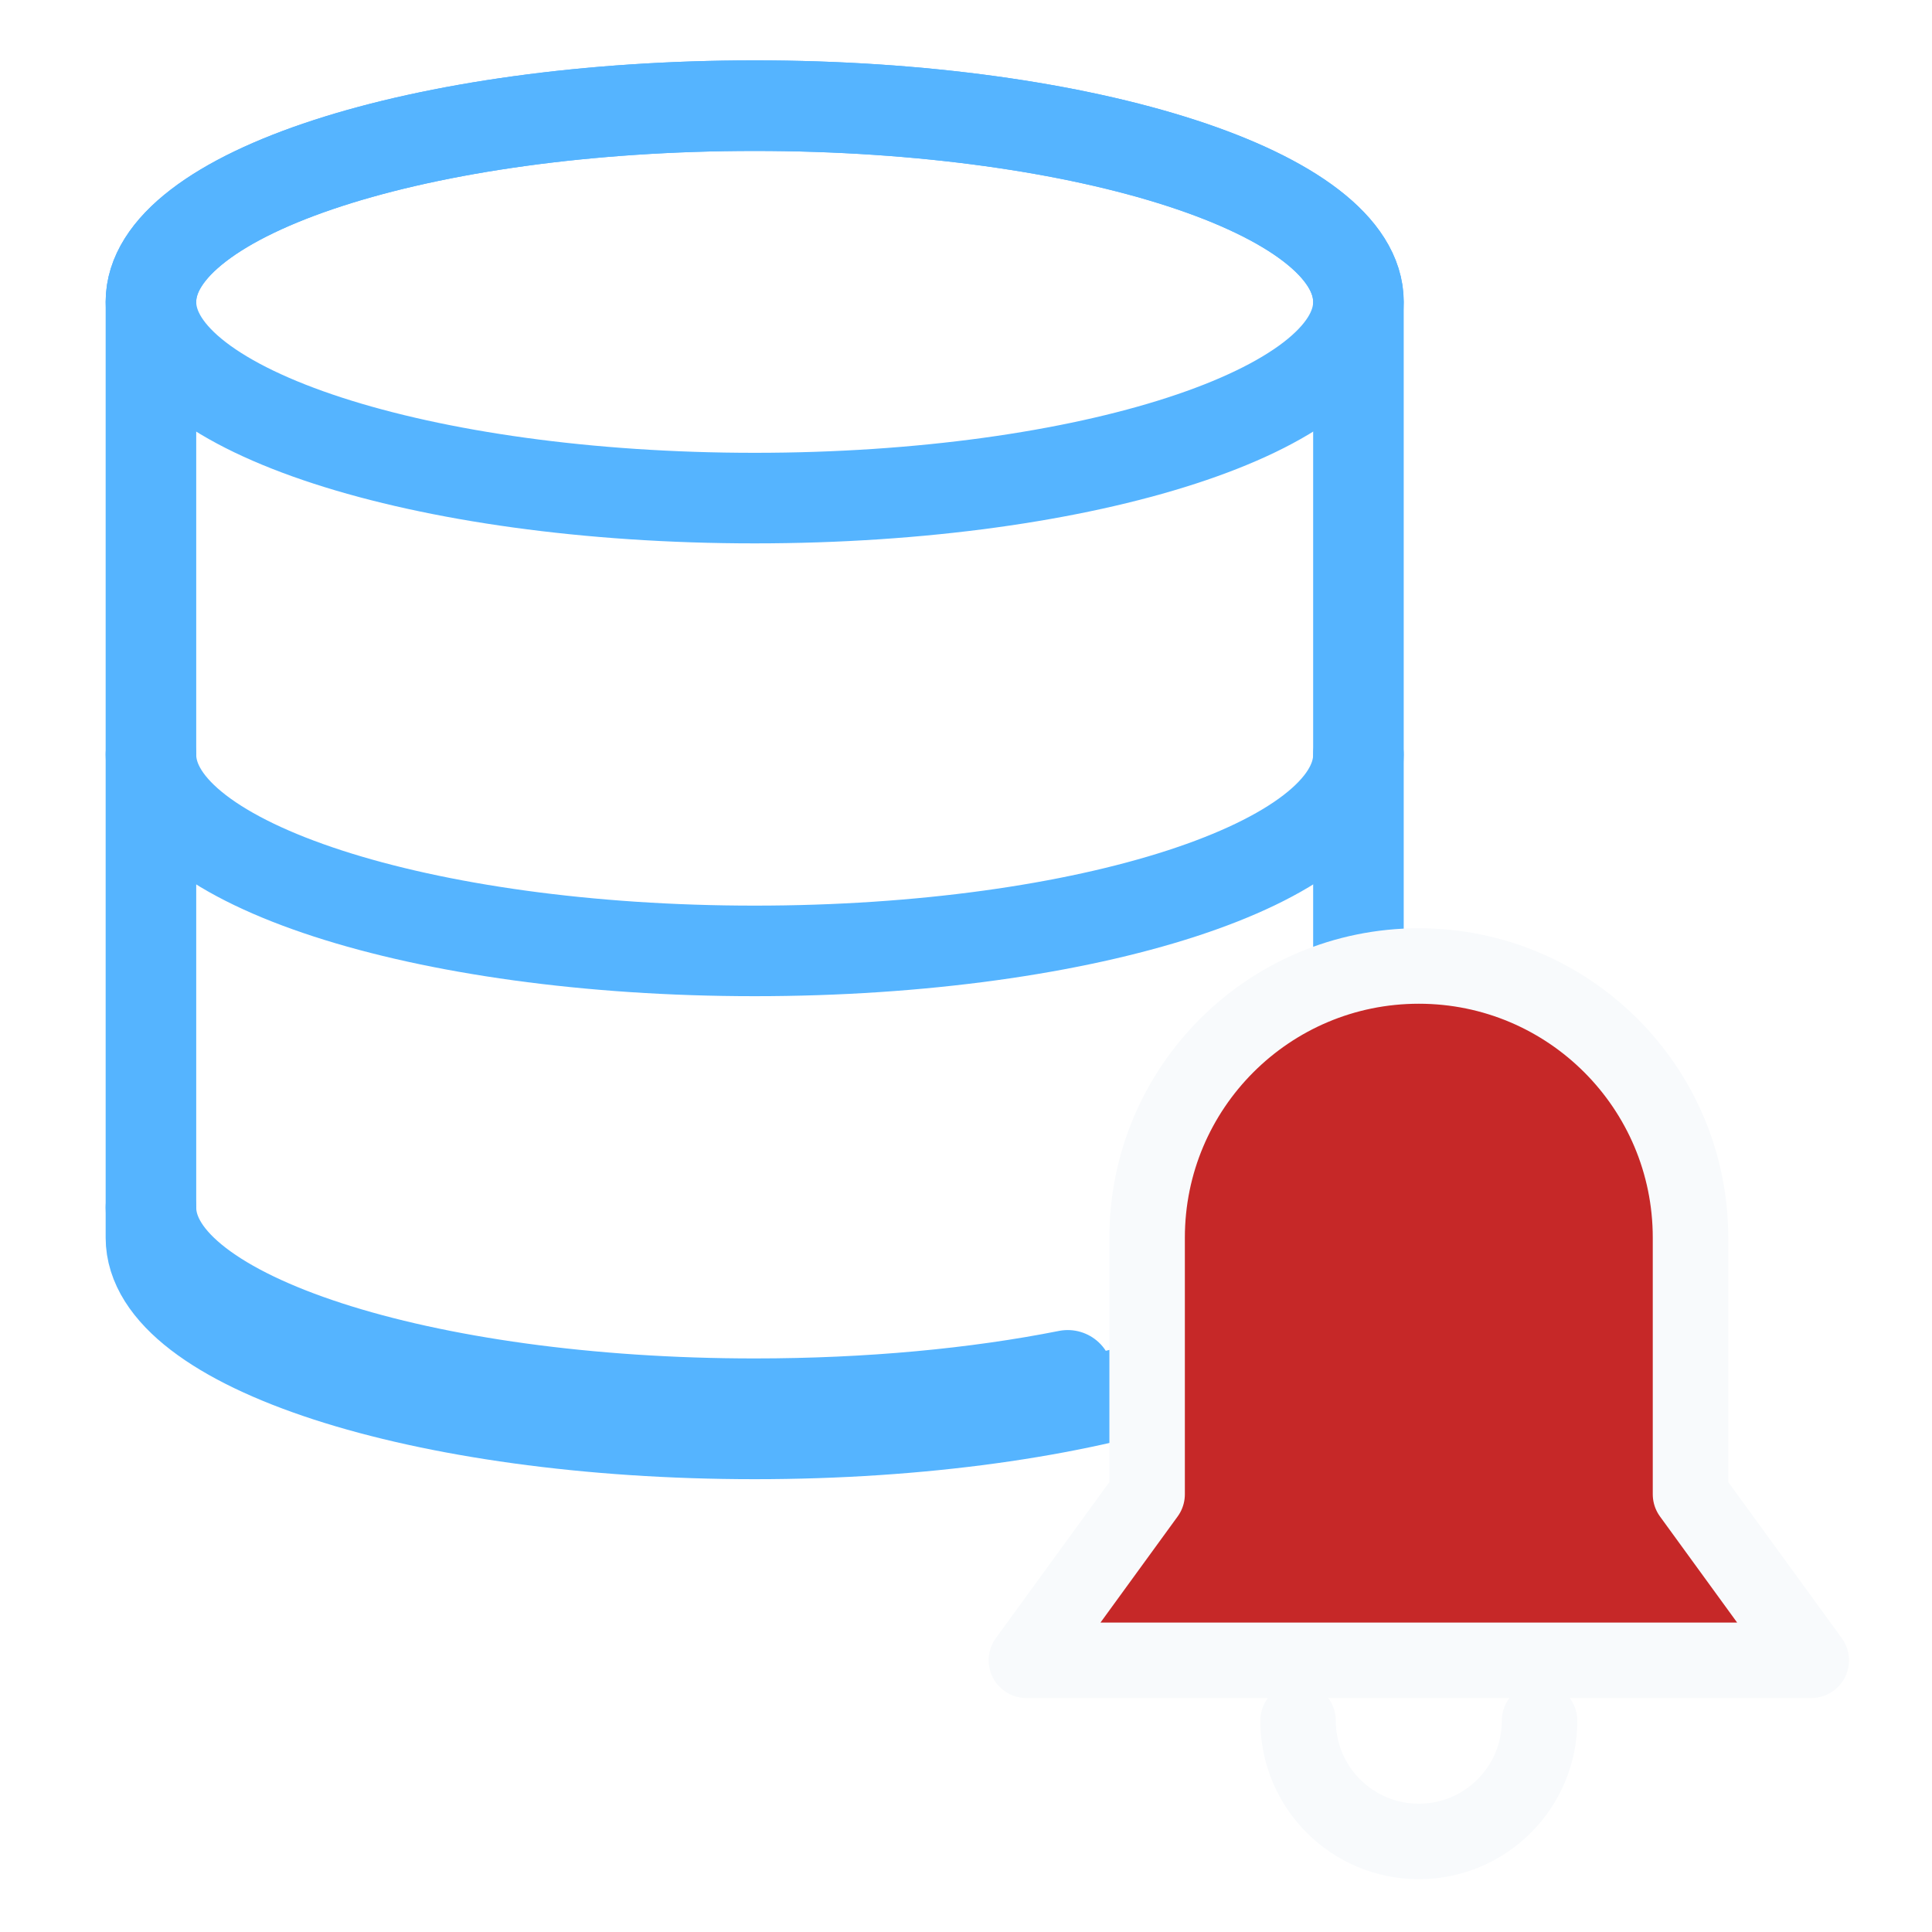
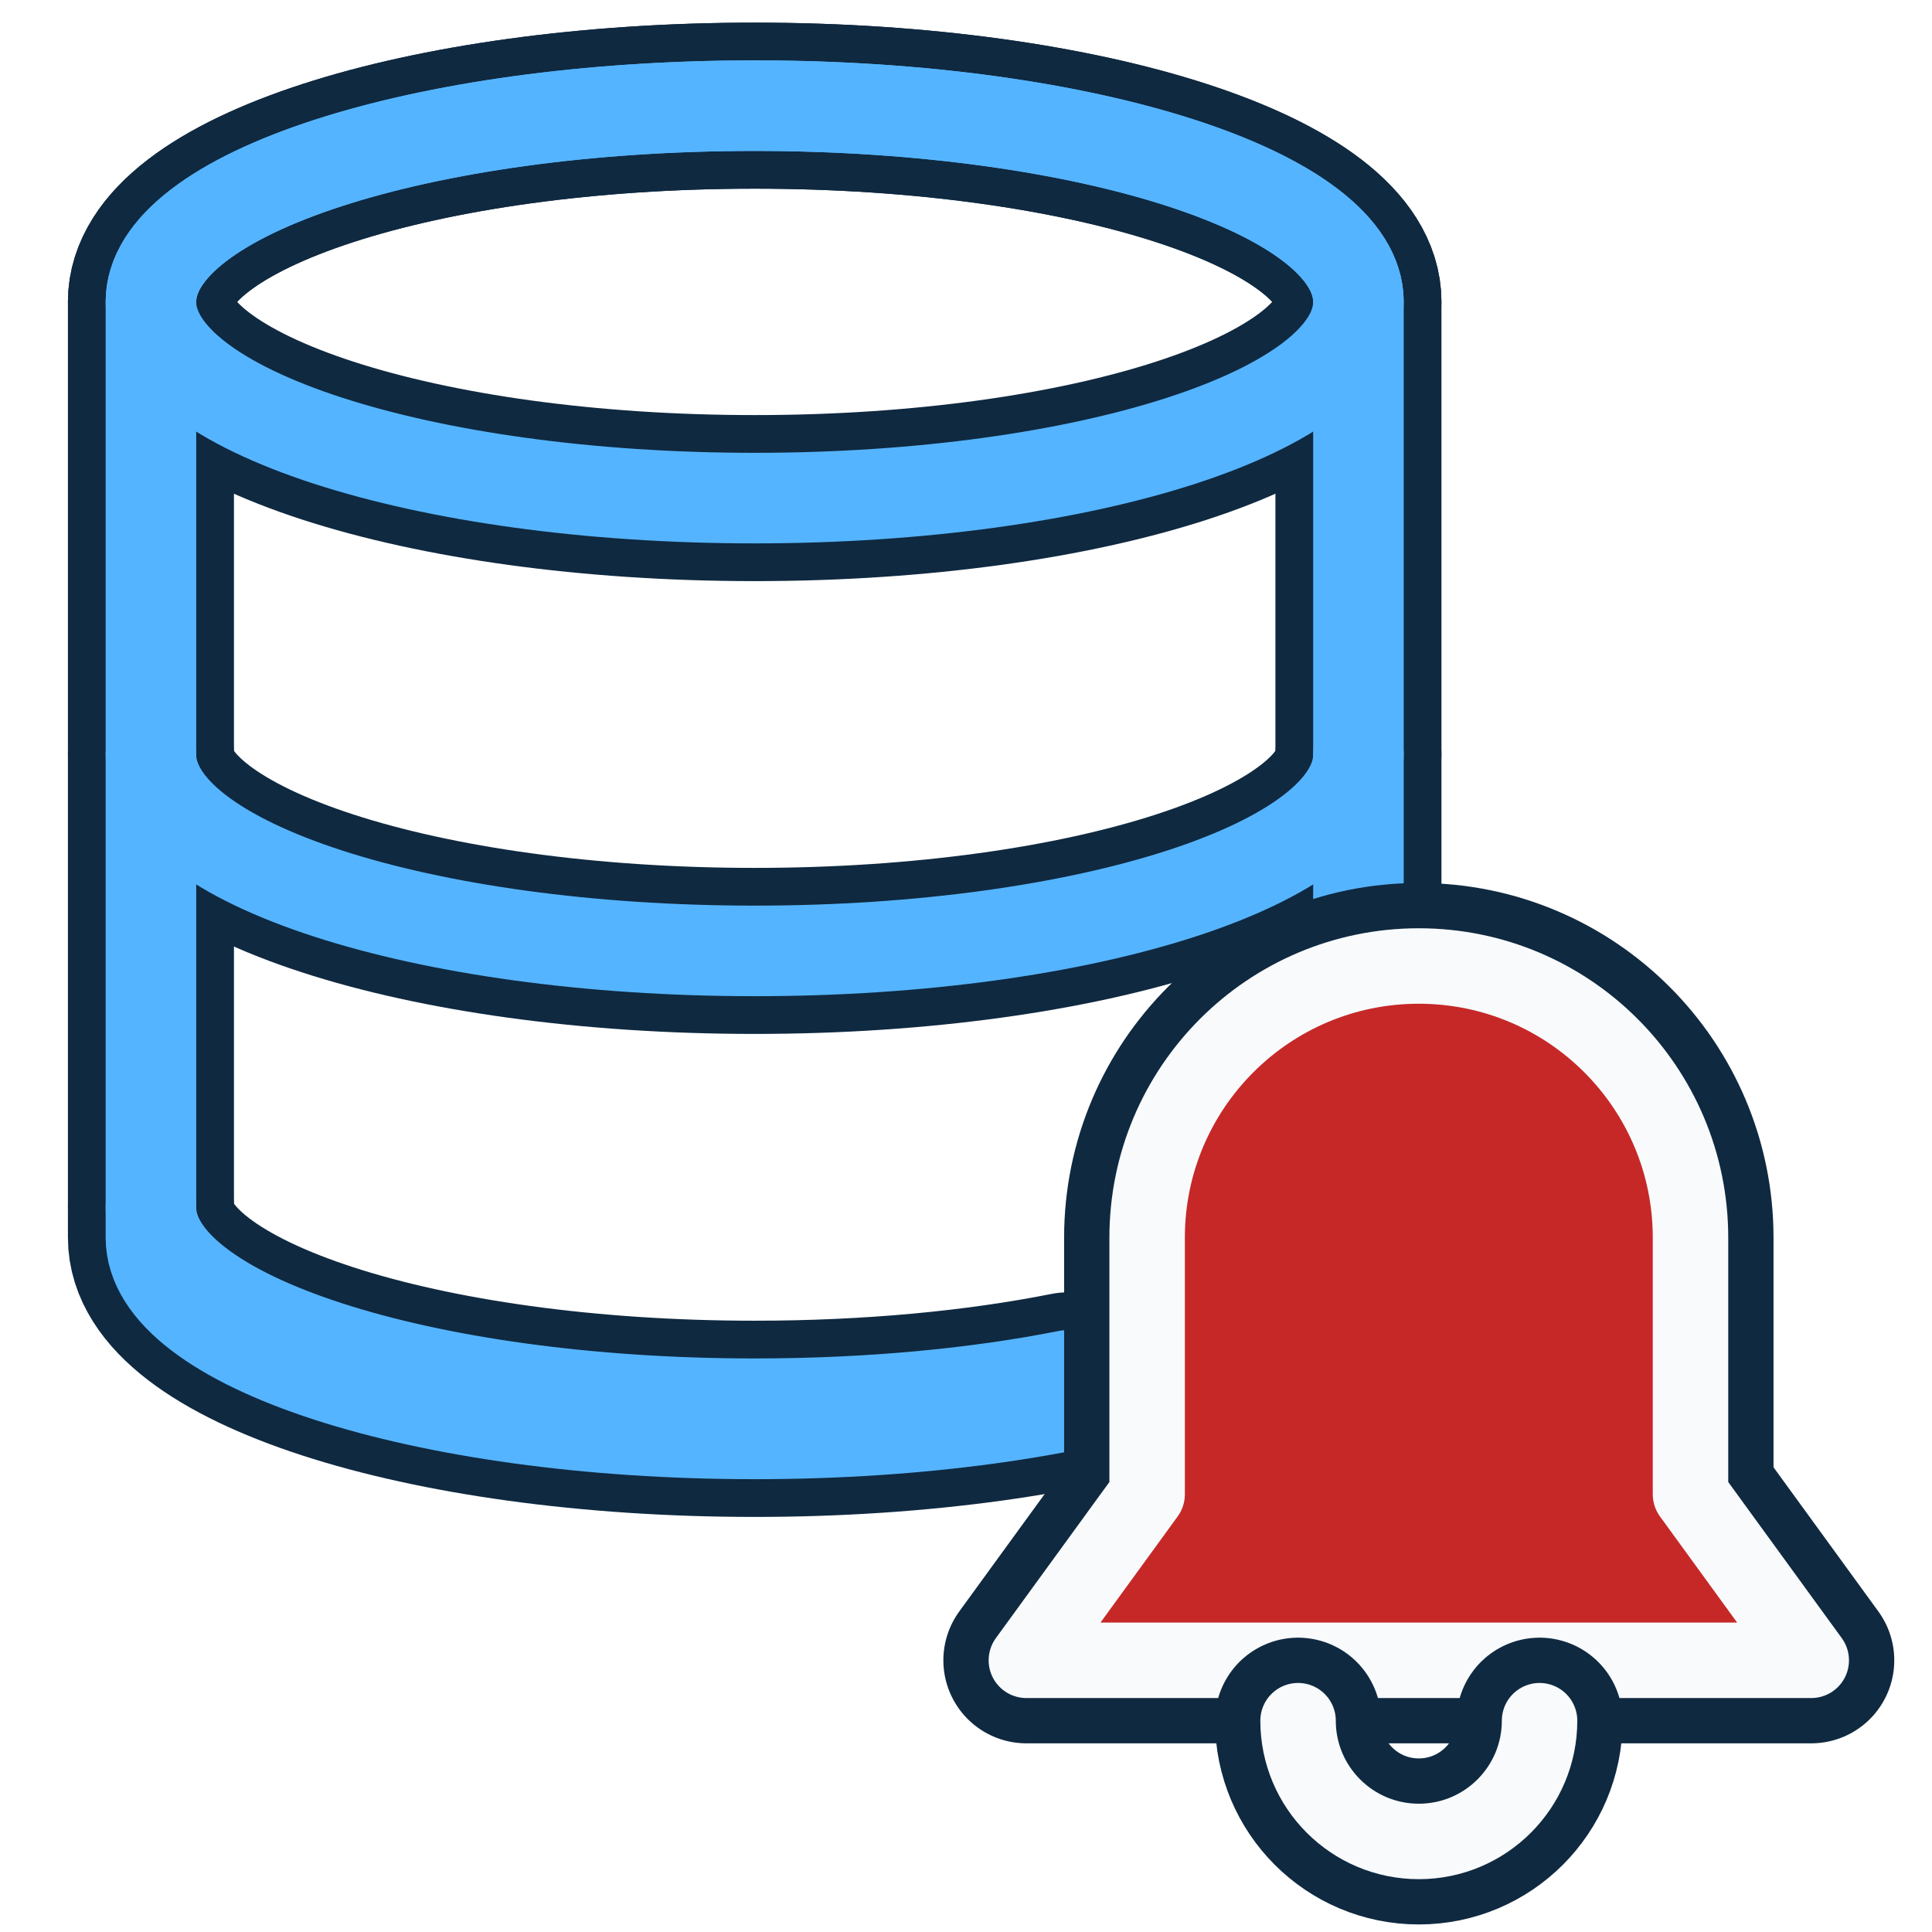
<svg xmlns="http://www.w3.org/2000/svg" viewBox="0 0 64 64">
+   <path d="M5 10c0-3.59 8.95-6.5 20-6.5S45 6.41 45 10v31c0 3.59-8.95 6.5-20 6.5S5 44.59 5 41Z" fill="none" stroke="#0F2940" stroke-width="5.5" stroke-linejoin="round" />
+   <g fill="none" stroke="#0F2940" stroke-width="5.5" stroke-linecap="round" stroke-linejoin="round">
+     <ellipse cx="25" cy="10" rx="20" ry="6.5" />
+     <path d="M5 25c0 3.59 8.95 6.5 20 6.5S45 28.59 45 25" />
+     <path d="M5 40c0 3.59 8.95 6.5 20 6.5 3.8 0 7.35-.34 10.37-.94" />
+   </g>
  <path d="M5 10c0-3.59 8.95-6.5 20-6.5S45 6.41 45 10v31c0 3.59-8.95 6.5-20 6.5S5 44.59 5 41Z" fill="none" stroke="#55B4FF" stroke-width="3" stroke-linejoin="round" />
  <g fill="none" stroke="#55B4FF" stroke-width="3" stroke-linecap="round" stroke-linejoin="round">
    <ellipse cx="25" cy="10" rx="20" ry="6.5" />
    <path d="M5 25c0 3.59 8.95 6.5 20 6.5S45 28.59 45 25" />
    <path d="M5 40c0 3.59 8.95 6.5 20 6.5 3.8 0 7.35-.34 10.37-.94" />
  </g>
+   <path d="M38 49.5V41a9 9 0 0 1 18 0v8.5l4 5.5H34Z" fill="#C62828" stroke="#0F2940" stroke-width="5.5" stroke-linejoin="round" />
  <path d="M38 49.5V41a9 9 0 0 1 18 0v8.5l4 5.5H34Z" fill="#C62828" stroke="#F8FAFC" stroke-width="2.5" stroke-linejoin="round" />
+   <path d="M43 57a4 4 0 0 0 8 0" fill="none" stroke="#0F2940" stroke-width="5.5" stroke-linecap="round" />
  <path d="M43 57a4 4 0 0 0 8 0" fill="none" stroke="#F8FAFC" stroke-width="2.5" stroke-linecap="round" />
</svg>
